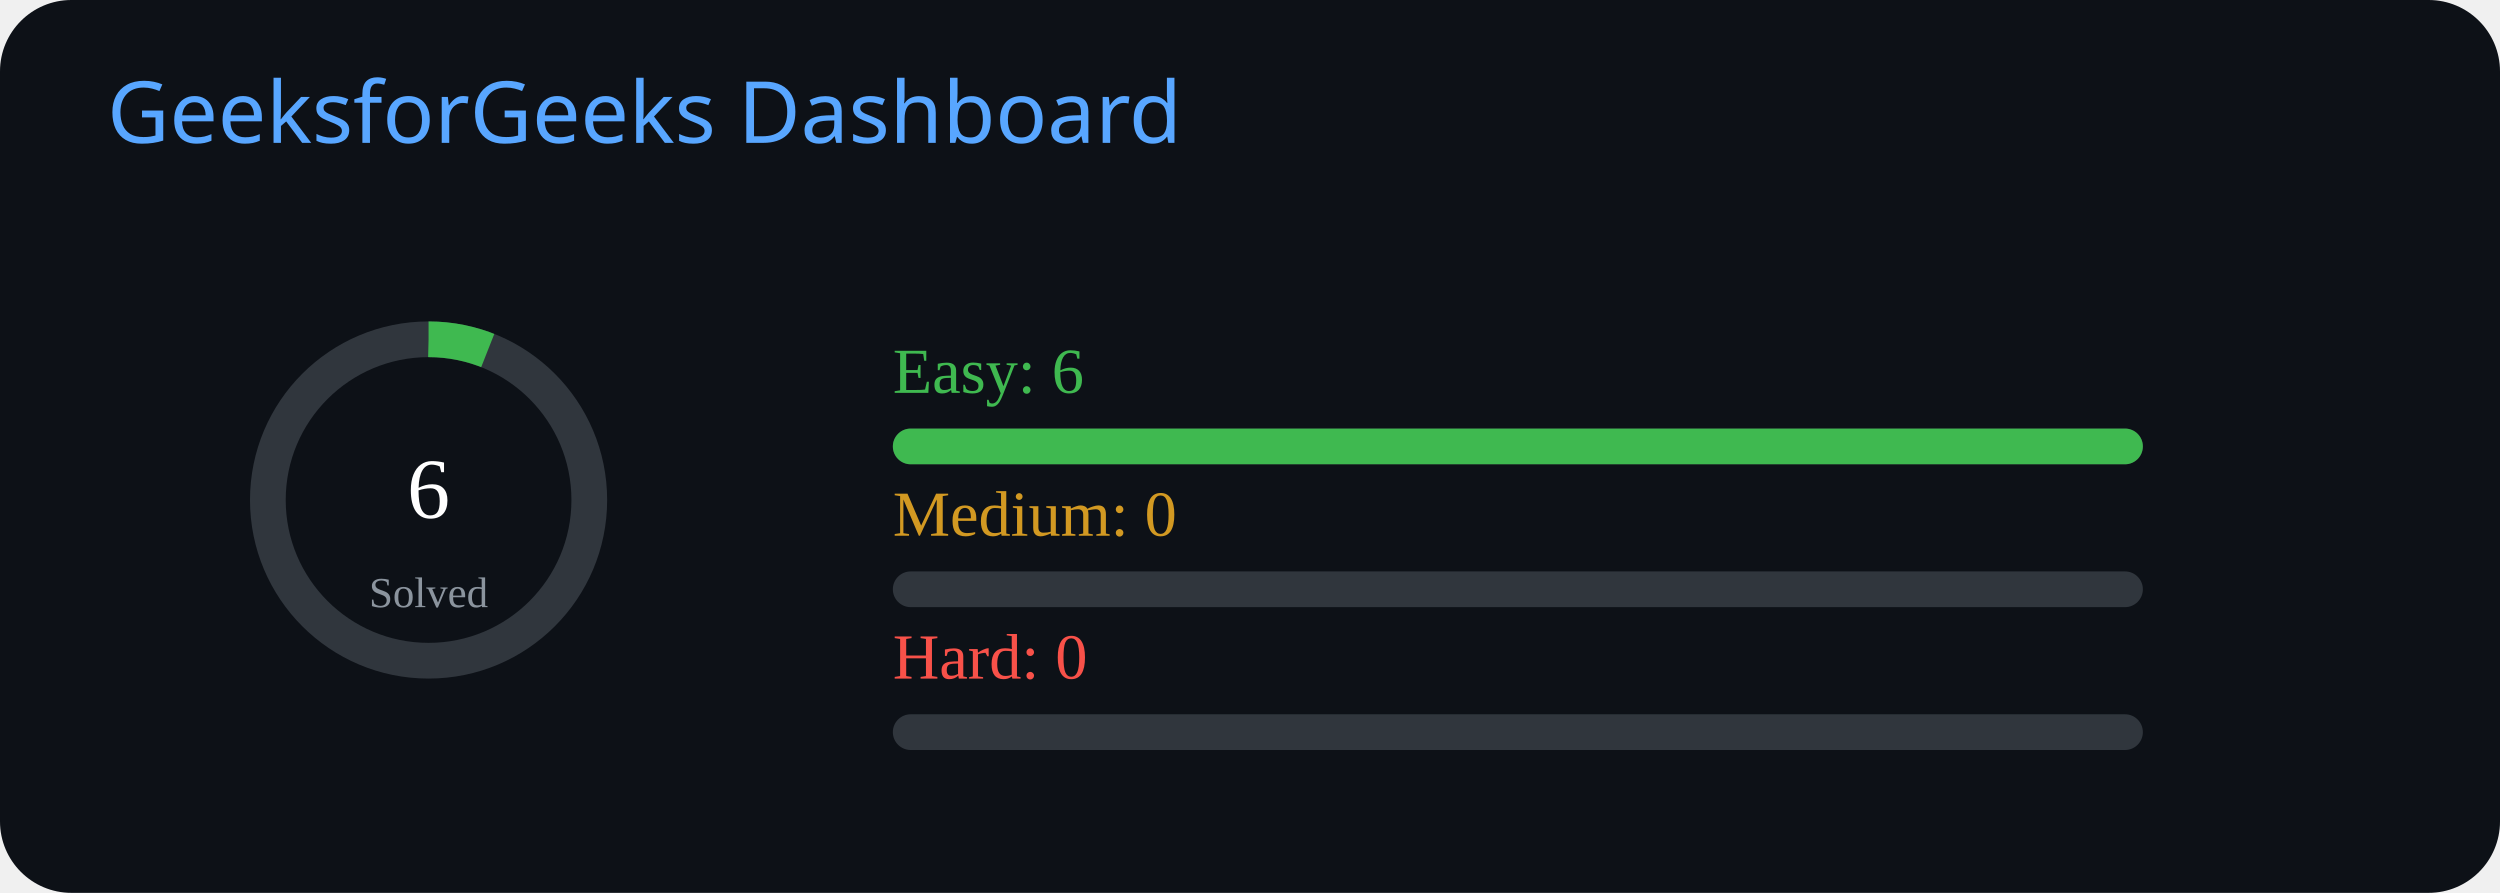
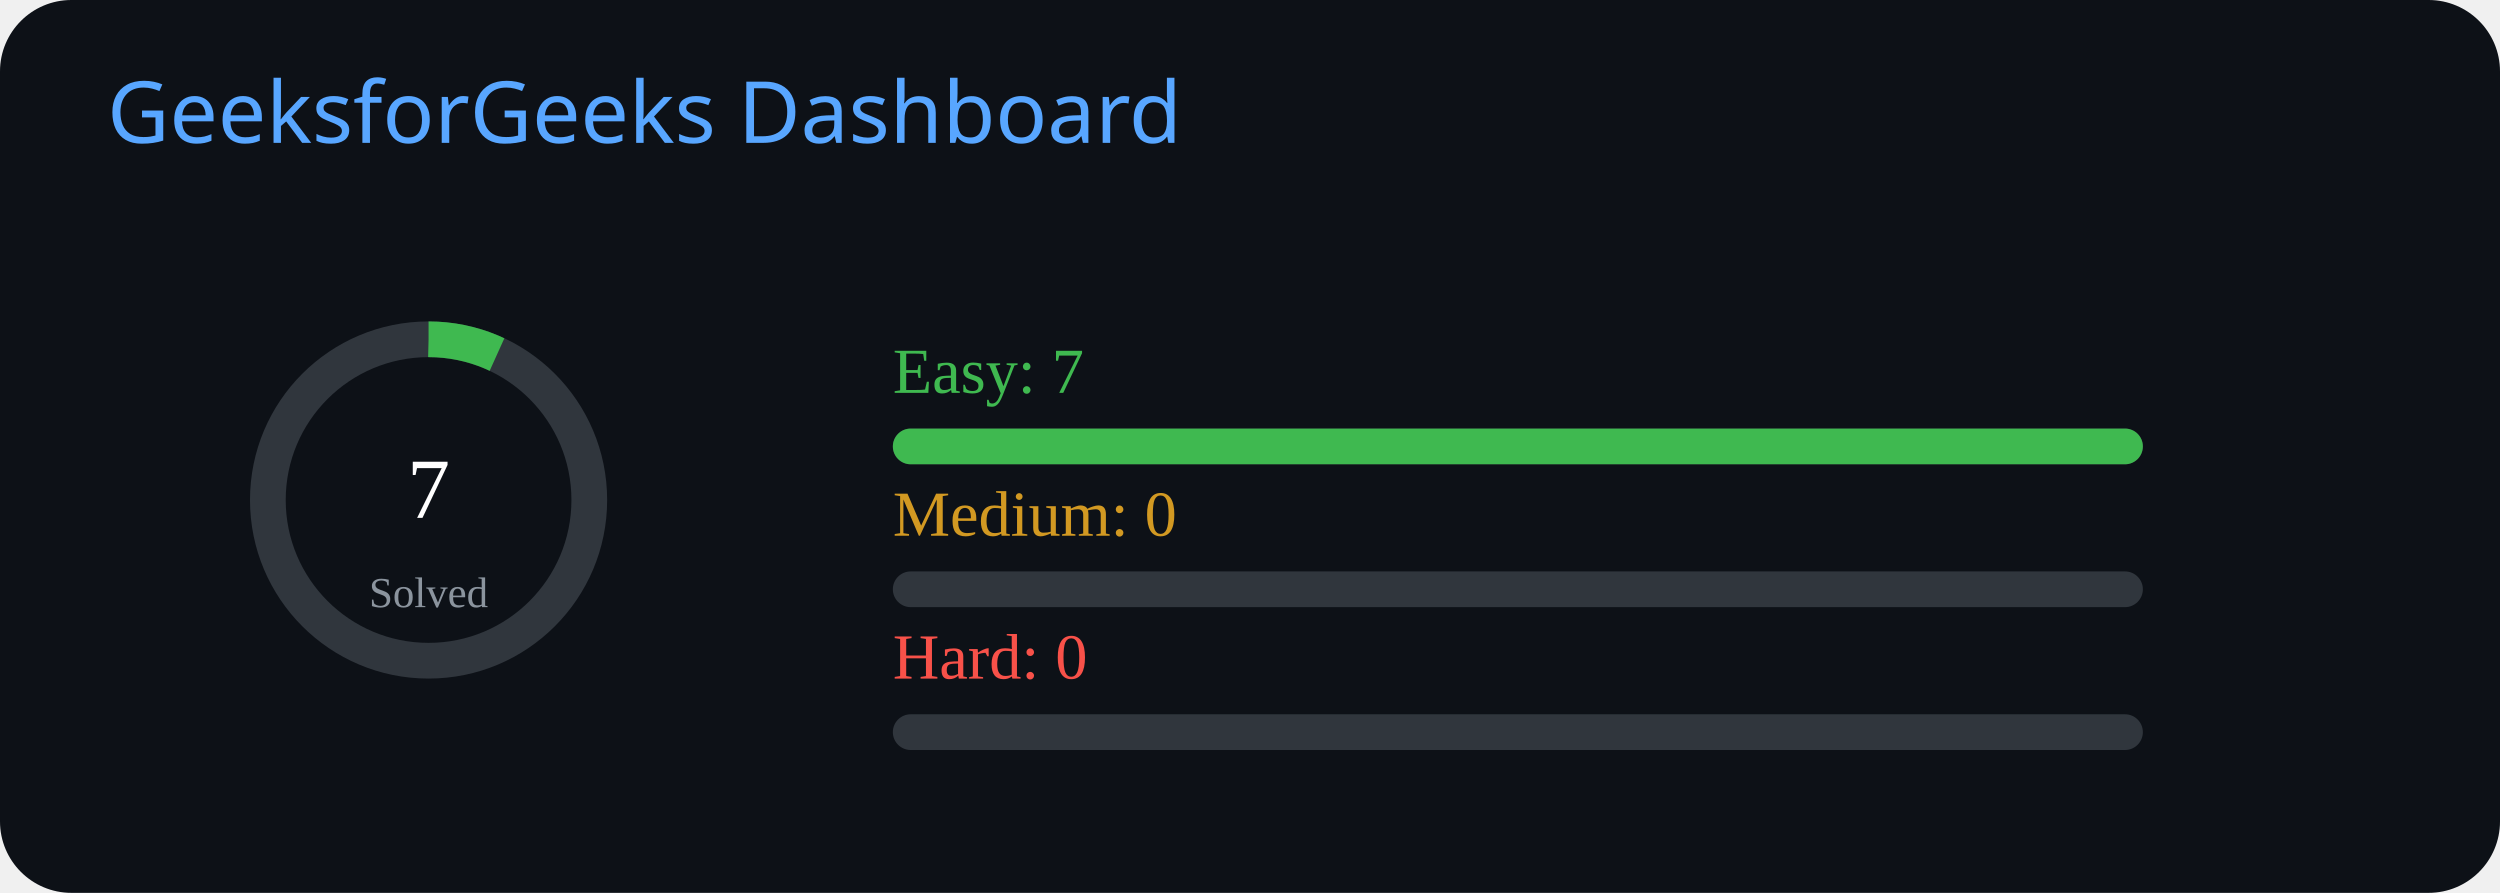
<svg xmlns="http://www.w3.org/2000/svg" width="700" height="250">
  <rect width="100%" height="100%" fill="#0d1117" rx="20" />
  <text x="30" y="40" fill="#58a6ff" font-size="24" font-family="Segoe UI">
    GeeksforGeeks Dashboard
  </text>
  <circle cx="120" cy="140" r="45" stroke="#30363d" stroke-width="10" fill="none" />
-   <circle cx="120" cy="140" r="45" stroke="#3fb950" stroke-width="10" fill="none" stroke-dasharray="282.743" stroke-dashoffset="265.779" transform="rotate(-90 120 140)" />
+   <circle cx="120" cy="140" r="45" stroke="#3fb950" stroke-width="10" fill="none" stroke-dasharray="282.743" stroke-dashoffset="262.951" transform="rotate(-90 120 140)" />
  <text x="120" y="145" fill="#ffffff" font-size="24" text-anchor="middle">
-     6
+     7
  </text>
  <text x="120" y="170" fill="#8b949e" font-size="12" text-anchor="middle">
    Solved
  </text>
-   <text x="250" y="110" fill="#3fb950" font-size="18">Easy: 6</text>
+   <text x="250" y="110" fill="#3fb950" font-size="18">Easy: 7</text>
  <rect x="250" y="120" width="350" height="10" fill="#30363d" rx="5" />
  <rect x="250" y="120" width="350.0" height="10" fill="#3fb950" rx="5" />
  <text x="250" y="150" fill="#d29922" font-size="18">Medium: 0</text>
  <rect x="250" y="160" width="350" height="10" fill="#30363d" rx="5" />
  <rect x="250" y="160" width="0.0" height="10" fill="#d29922" rx="5" />
  <text x="250" y="190" fill="#f85149" font-size="18">Hard: 0</text>
  <rect x="250" y="200" width="350" height="10" fill="#30363d" rx="5" />
  <rect x="250" y="200" width="0.0" height="10" fill="#f85149" rx="5" />
</svg>
